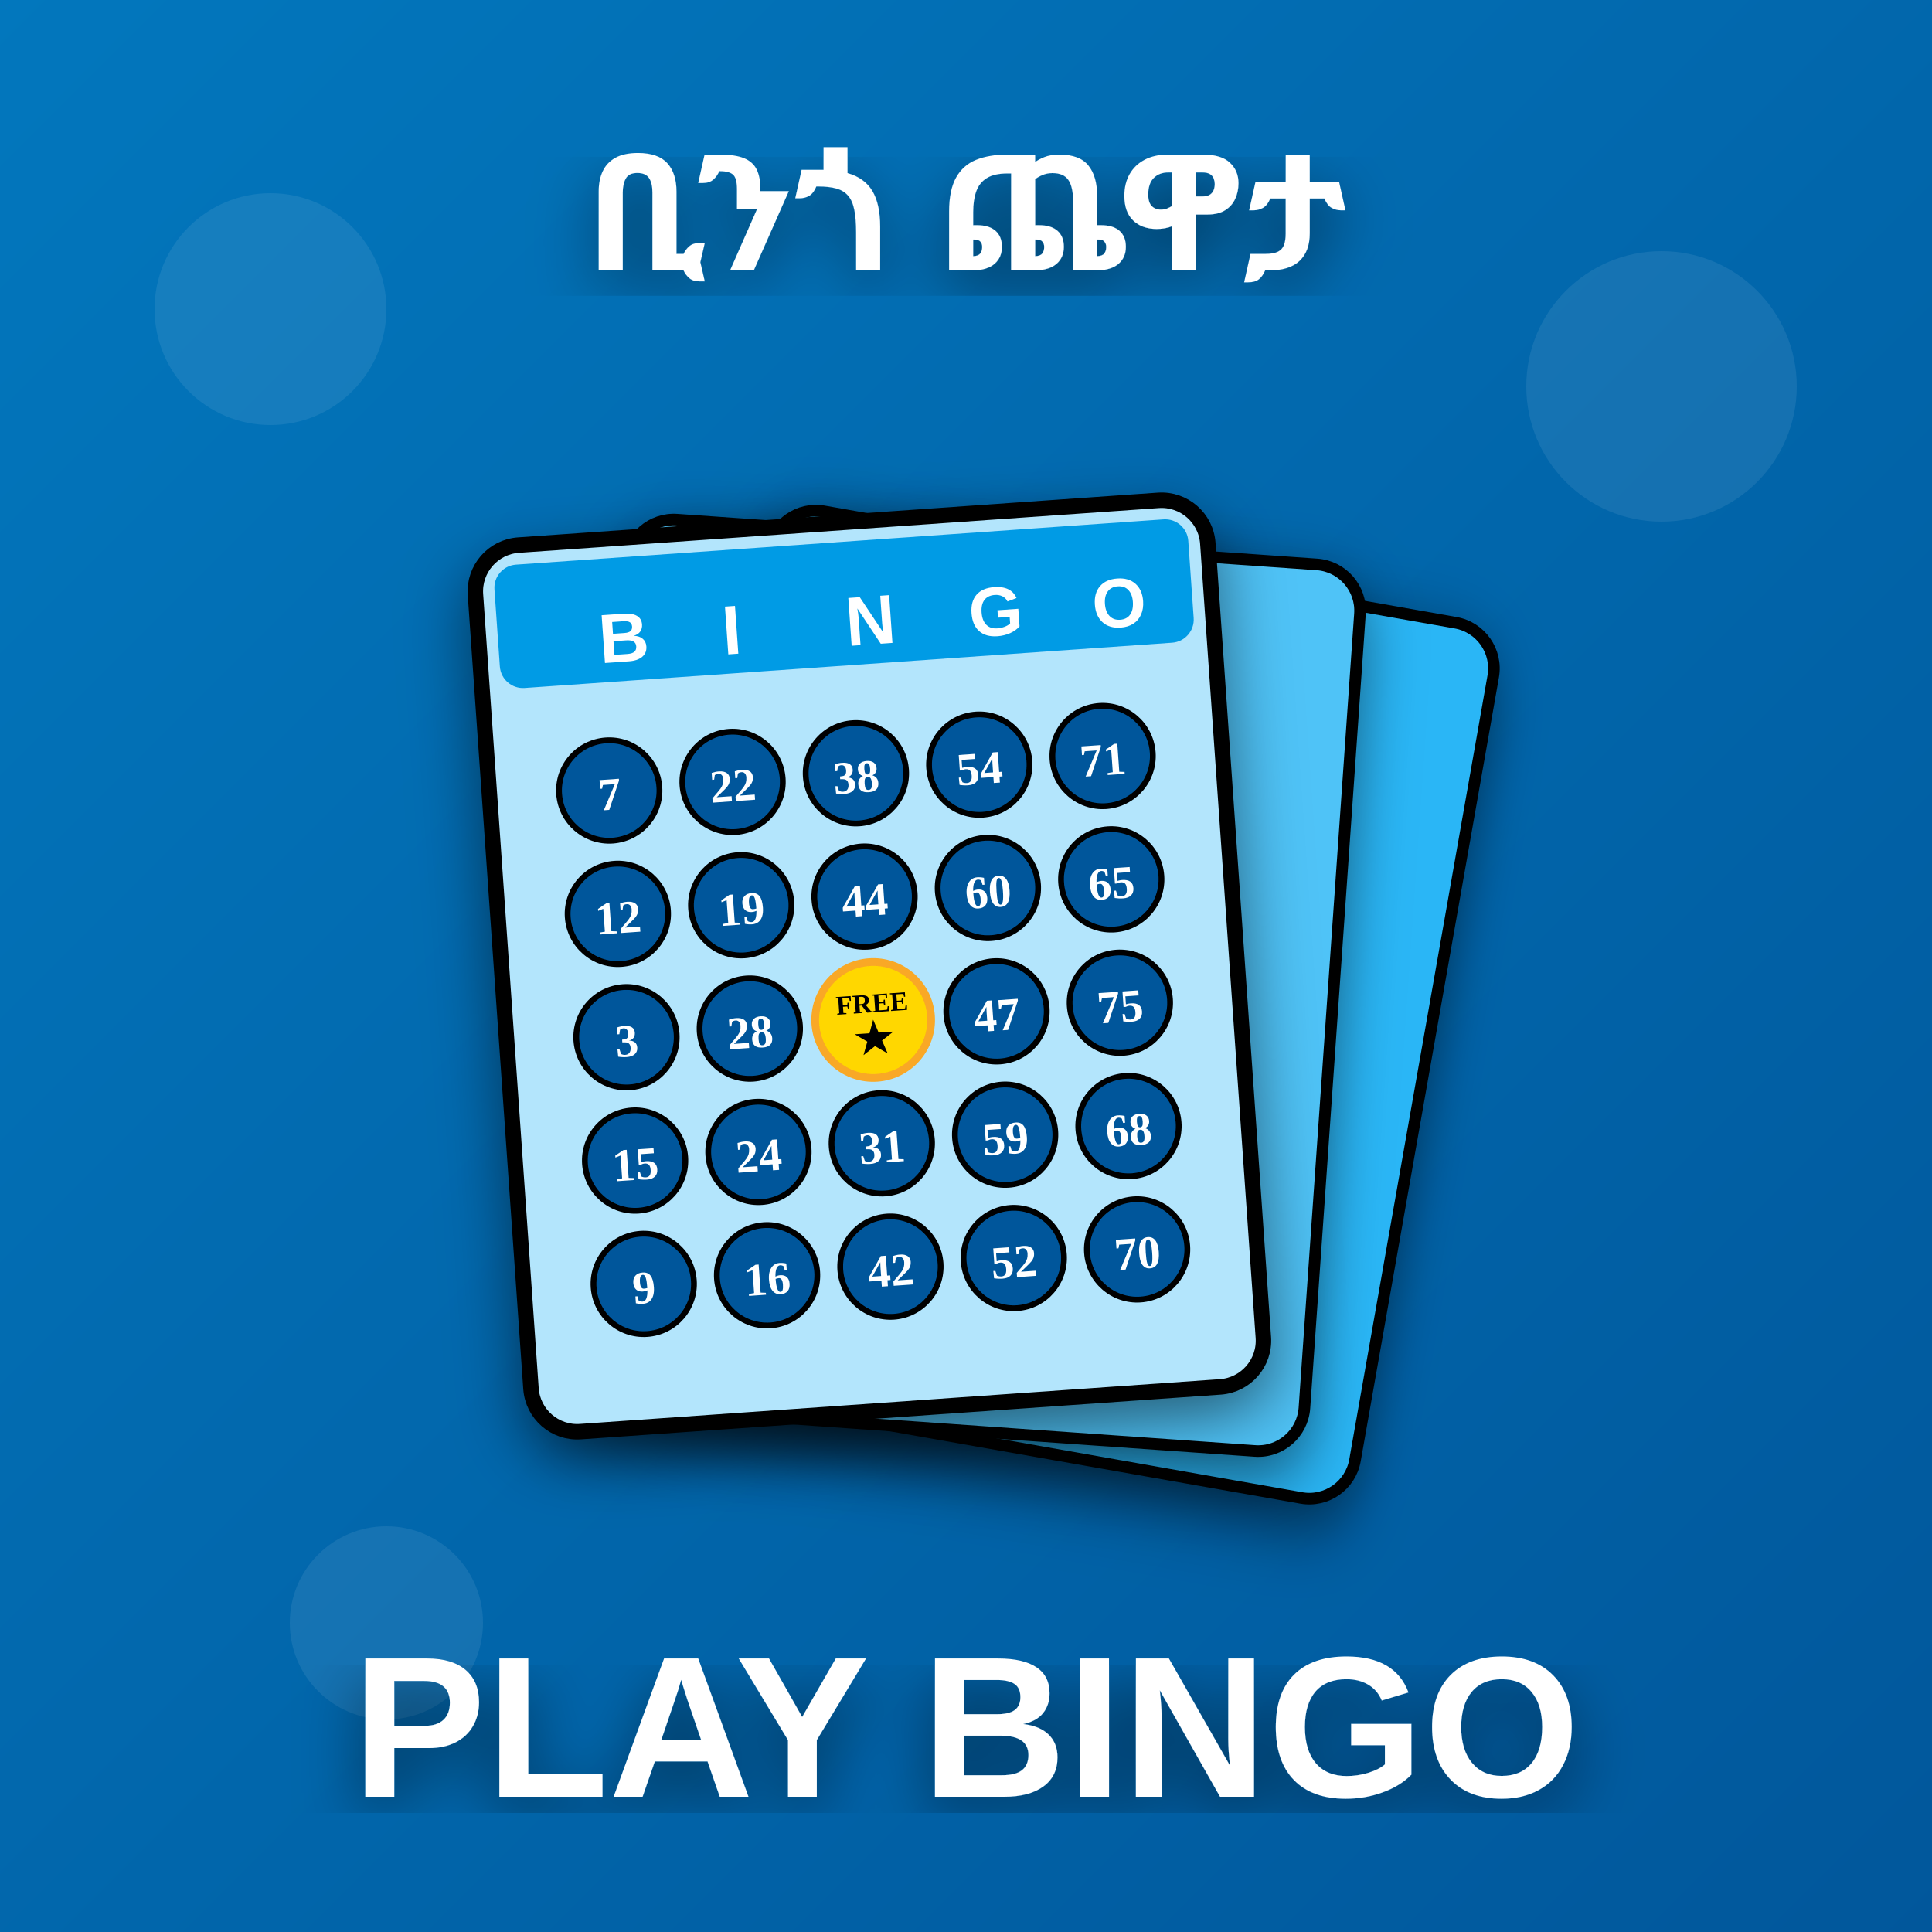
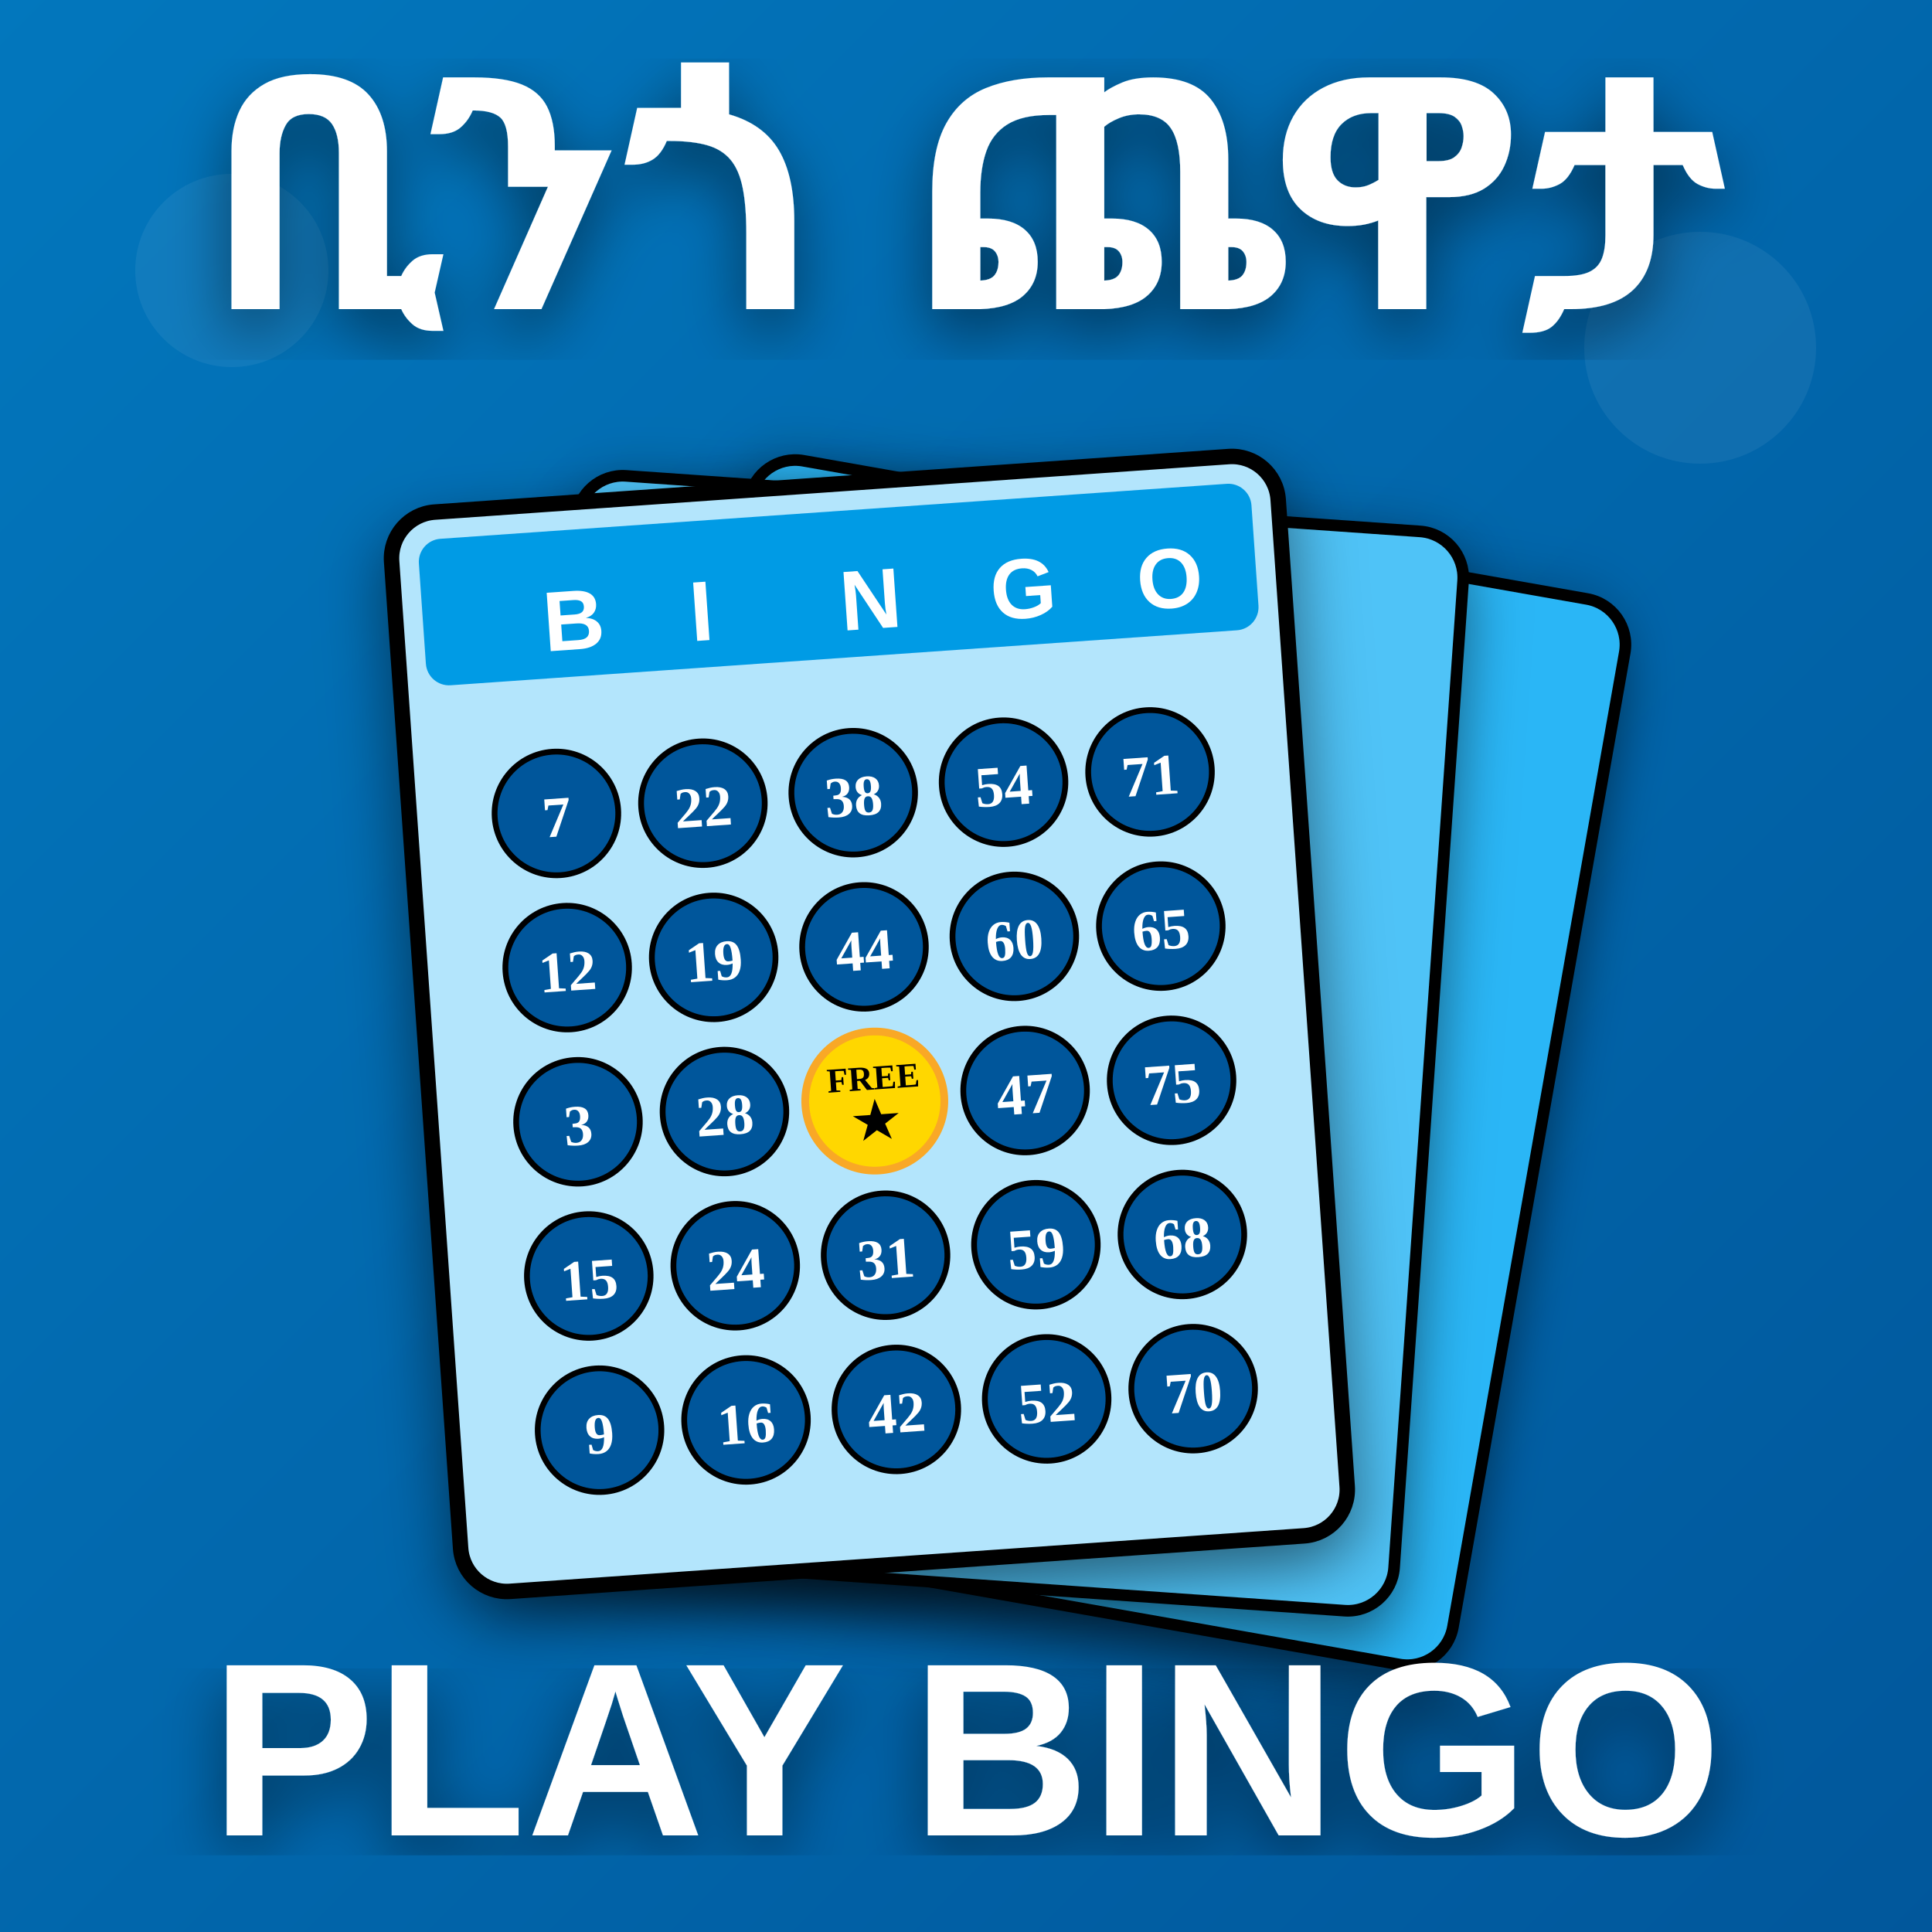
<svg xmlns="http://www.w3.org/2000/svg" viewBox="0 0 500 500" width="500" height="500">
  <defs>
    <linearGradient id="bg16" x1="0%" y1="0%" x2="100%" y2="100%">
      <stop offset="0%" stop-color="#0277bd" />
      <stop offset="100%" stop-color="#01579b" />
    </linearGradient>
    <filter id="shadow16">
      <feDropShadow dx="0" dy="6" stdDeviation="8" flood-opacity="0.5" />
    </filter>
  </defs>
  <rect width="500" height="500" fill="url(#bg16)" />
-   <circle cx="70" cy="80" r="30" fill="#ffffff" opacity="0.08" />
-   <circle cx="430" cy="100" r="35" fill="#ffffff" opacity="0.08" />
-   <circle cx="100" cy="420" r="25" fill="#ffffff" opacity="0.08" />
-   <g transform="translate(275, 260) rotate(10)" filter="url(#shadow16)">
-     <rect x="-95" y="-115" width="190" height="230" rx="12" fill="#29b6f6" stroke="#000000" stroke-width="3" />
+   <circle cx="60" cy="70" r="25" fill="#ffffff" opacity="0.06" />
+   <circle cx="440" cy="90" r="30" fill="#ffffff" opacity="0.06" />
+   <g transform="translate(285, 275) rotate(10)" filter="url(#shadow16)">
+     <rect x="-115" y="-140" width="230" height="280" rx="12" fill="#29b6f6" stroke="#000000" stroke-width="3" />
  </g>
-   <g transform="translate(250, 255) rotate(4)" filter="url(#shadow16)">
-     <rect x="-95" y="-115" width="190" height="230" rx="12" fill="#4fc3f7" stroke="#000000" stroke-width="3" />
+   <g transform="translate(255, 270) rotate(4)" filter="url(#shadow16)">
+     <rect x="-115" y="-140" width="230" height="280" rx="12" fill="#4fc3f7" stroke="#000000" stroke-width="3" />
  </g>
-   <g transform="translate(225, 250) rotate(-4)" filter="url(#shadow16)">
-     <rect x="-95" y="-115" width="190" height="230" rx="12" fill="#b3e5fc" stroke="#000000" stroke-width="4" />
-     <rect x="-90" y="-110" width="180" height="32" rx="6" fill="#039be5" />
-     <text x="-64" y="-83" font-family="Arial, sans-serif" font-size="18" font-weight="bold" fill="#ffffff">B</text>
-     <text x="-32" y="-83" font-family="Arial, sans-serif" font-size="18" font-weight="bold" fill="#ffffff">I</text>
-     <text x="0" y="-83" font-family="Arial, sans-serif" font-size="18" font-weight="bold" fill="#ffffff">N</text>
-     <text x="32" y="-83" font-family="Arial, sans-serif" font-size="18" font-weight="bold" fill="#ffffff">G</text>
-     <text x="64" y="-83" font-family="Arial, sans-serif" font-size="18" font-weight="bold" fill="#ffffff">O</text>
-     <circle cx="-64" cy="-50" r="13" fill="#01579b" stroke="#000000" stroke-width="1.5" />
-     <text x="-64" y="-45" font-size="12" font-weight="bold" fill="#ffffff" text-anchor="middle">7</text>
-     <circle cx="-32" cy="-50" r="13" fill="#01579b" stroke="#000000" stroke-width="1.5" />
-     <text x="-32" y="-45" font-size="12" font-weight="bold" fill="#ffffff" text-anchor="middle">22</text>
-     <circle cx="0" cy="-50" r="13" fill="#01579b" stroke="#000000" stroke-width="1.5" />
-     <text x="0" y="-45" font-size="12" font-weight="bold" fill="#ffffff" text-anchor="middle">38</text>
-     <circle cx="32" cy="-50" r="13" fill="#01579b" stroke="#000000" stroke-width="1.5" />
-     <text x="32" y="-45" font-size="12" font-weight="bold" fill="#ffffff" text-anchor="middle">54</text>
-     <circle cx="64" cy="-50" r="13" fill="#01579b" stroke="#000000" stroke-width="1.5" />
-     <text x="64" y="-45" font-size="12" font-weight="bold" fill="#ffffff" text-anchor="middle">71</text>
-     <circle cx="-64" cy="-18" r="13" fill="#01579b" stroke="#000000" stroke-width="1.5" />
-     <text x="-64" y="-13" font-size="12" font-weight="bold" fill="#ffffff" text-anchor="middle">12</text>
-     <circle cx="-32" cy="-18" r="13" fill="#01579b" stroke="#000000" stroke-width="1.5" />
-     <text x="-32" y="-13" font-size="12" font-weight="bold" fill="#ffffff" text-anchor="middle">19</text>
-     <circle cx="0" cy="-18" r="13" fill="#01579b" stroke="#000000" stroke-width="1.5" />
-     <text x="0" y="-13" font-size="12" font-weight="bold" fill="#ffffff" text-anchor="middle">44</text>
-     <circle cx="32" cy="-18" r="13" fill="#01579b" stroke="#000000" stroke-width="1.5" />
-     <text x="32" y="-13" font-size="12" font-weight="bold" fill="#ffffff" text-anchor="middle">60</text>
-     <circle cx="64" cy="-18" r="13" fill="#01579b" stroke="#000000" stroke-width="1.5" />
-     <text x="64" y="-13" font-size="12" font-weight="bold" fill="#ffffff" text-anchor="middle">65</text>
-     <circle cx="-64" cy="14" r="13" fill="#01579b" stroke="#000000" stroke-width="1.5" />
-     <text x="-64" y="19" font-size="12" font-weight="bold" fill="#ffffff" text-anchor="middle">3</text>
-     <circle cx="-32" cy="14" r="13" fill="#01579b" stroke="#000000" stroke-width="1.5" />
-     <text x="-32" y="19" font-size="12" font-weight="bold" fill="#ffffff" text-anchor="middle">28</text>
-     <circle cx="0" cy="14" r="15" fill="#ffd700" stroke="#f9a825" stroke-width="2" />
-     <text x="0" y="12" font-size="7" font-weight="bold" fill="#000000" text-anchor="middle">FREE</text>
-     <text x="0" y="22" font-size="11" font-weight="bold" fill="#000000" text-anchor="middle">★</text>
-     <circle cx="32" cy="14" r="13" fill="#01579b" stroke="#000000" stroke-width="1.5" />
-     <text x="32" y="19" font-size="12" font-weight="bold" fill="#ffffff" text-anchor="middle">47</text>
-     <circle cx="64" cy="14" r="13" fill="#01579b" stroke="#000000" stroke-width="1.5" />
-     <text x="64" y="19" font-size="12" font-weight="bold" fill="#ffffff" text-anchor="middle">75</text>
-     <circle cx="-64" cy="46" r="13" fill="#01579b" stroke="#000000" stroke-width="1.5" />
-     <text x="-64" y="51" font-size="12" font-weight="bold" fill="#ffffff" text-anchor="middle">15</text>
-     <circle cx="-32" cy="46" r="13" fill="#01579b" stroke="#000000" stroke-width="1.5" />
-     <text x="-32" y="51" font-size="12" font-weight="bold" fill="#ffffff" text-anchor="middle">24</text>
-     <circle cx="0" cy="46" r="13" fill="#01579b" stroke="#000000" stroke-width="1.5" />
-     <text x="0" y="51" font-size="12" font-weight="bold" fill="#ffffff" text-anchor="middle">31</text>
-     <circle cx="32" cy="46" r="13" fill="#01579b" stroke="#000000" stroke-width="1.5" />
-     <text x="32" y="51" font-size="12" font-weight="bold" fill="#ffffff" text-anchor="middle">59</text>
-     <circle cx="64" cy="46" r="13" fill="#01579b" stroke="#000000" stroke-width="1.5" />
-     <text x="64" y="51" font-size="12" font-weight="bold" fill="#ffffff" text-anchor="middle">68</text>
-     <circle cx="-64" cy="78" r="13" fill="#01579b" stroke="#000000" stroke-width="1.5" />
-     <text x="-64" y="83" font-size="12" font-weight="bold" fill="#ffffff" text-anchor="middle">9</text>
-     <circle cx="-32" cy="78" r="13" fill="#01579b" stroke="#000000" stroke-width="1.5" />
-     <text x="-32" y="83" font-size="12" font-weight="bold" fill="#ffffff" text-anchor="middle">16</text>
-     <circle cx="0" cy="78" r="13" fill="#01579b" stroke="#000000" stroke-width="1.5" />
-     <text x="0" y="83" font-size="12" font-weight="bold" fill="#ffffff" text-anchor="middle">42</text>
-     <circle cx="32" cy="78" r="13" fill="#01579b" stroke="#000000" stroke-width="1.5" />
-     <text x="32" y="83" font-size="12" font-weight="bold" fill="#ffffff" text-anchor="middle">52</text>
-     <circle cx="64" cy="78" r="13" fill="#01579b" stroke="#000000" stroke-width="1.5" />
-     <text x="64" y="83" font-size="12" font-weight="bold" fill="#ffffff" text-anchor="middle">70</text>
+   <g transform="translate(225, 265) rotate(-4)" filter="url(#shadow16)">
+     <rect x="-115" y="-140" width="230" height="280" rx="12" fill="#b3e5fc" stroke="#000000" stroke-width="4" />
+     <rect x="-108" y="-133" width="216" height="38" rx="6" fill="#039be5" />
+     <text x="-77" y="-102" font-family="Arial, sans-serif" font-size="22" font-weight="bold" fill="#ffffff">B</text>
+     <text x="-39" y="-102" font-family="Arial, sans-serif" font-size="22" font-weight="bold" fill="#ffffff">I</text>
+     <text x="0" y="-102" font-family="Arial, sans-serif" font-size="22" font-weight="bold" fill="#ffffff">N</text>
+     <text x="39" y="-102" font-family="Arial, sans-serif" font-size="22" font-weight="bold" fill="#ffffff">G</text>
+     <text x="77" y="-102" font-family="Arial, sans-serif" font-size="22" font-weight="bold" fill="#ffffff">O</text>
+     <circle cx="-77" cy="-60" r="16" fill="#01579b" stroke="#000000" stroke-width="1.5" />
+     <text x="-77" y="-54" font-size="15" font-weight="bold" fill="#ffffff" text-anchor="middle">7</text>
+     <circle cx="-39" cy="-60" r="16" fill="#01579b" stroke="#000000" stroke-width="1.5" />
+     <text x="-39" y="-54" font-size="15" font-weight="bold" fill="#ffffff" text-anchor="middle">22</text>
+     <circle cx="0" cy="-60" r="16" fill="#01579b" stroke="#000000" stroke-width="1.5" />
+     <text x="0" y="-54" font-size="15" font-weight="bold" fill="#ffffff" text-anchor="middle">38</text>
+     <circle cx="39" cy="-60" r="16" fill="#01579b" stroke="#000000" stroke-width="1.5" />
+     <text x="39" y="-54" font-size="15" font-weight="bold" fill="#ffffff" text-anchor="middle">54</text>
+     <circle cx="77" cy="-60" r="16" fill="#01579b" stroke="#000000" stroke-width="1.5" />
+     <text x="77" y="-54" font-size="15" font-weight="bold" fill="#ffffff" text-anchor="middle">71</text>
+     <circle cx="-77" cy="-20" r="16" fill="#01579b" stroke="#000000" stroke-width="1.5" />
+     <text x="-77" y="-14" font-size="15" font-weight="bold" fill="#ffffff" text-anchor="middle">12</text>
+     <circle cx="-39" cy="-20" r="16" fill="#01579b" stroke="#000000" stroke-width="1.5" />
+     <text x="-39" y="-14" font-size="15" font-weight="bold" fill="#ffffff" text-anchor="middle">19</text>
+     <circle cx="0" cy="-20" r="16" fill="#01579b" stroke="#000000" stroke-width="1.5" />
+     <text x="0" y="-14" font-size="15" font-weight="bold" fill="#ffffff" text-anchor="middle">44</text>
+     <circle cx="39" cy="-20" r="16" fill="#01579b" stroke="#000000" stroke-width="1.5" />
+     <text x="39" y="-14" font-size="15" font-weight="bold" fill="#ffffff" text-anchor="middle">60</text>
+     <circle cx="77" cy="-20" r="16" fill="#01579b" stroke="#000000" stroke-width="1.5" />
+     <text x="77" y="-14" font-size="15" font-weight="bold" fill="#ffffff" text-anchor="middle">65</text>
+     <circle cx="-77" cy="20" r="16" fill="#01579b" stroke="#000000" stroke-width="1.5" />
+     <text x="-77" y="26" font-size="15" font-weight="bold" fill="#ffffff" text-anchor="middle">3</text>
+     <circle cx="-39" cy="20" r="16" fill="#01579b" stroke="#000000" stroke-width="1.5" />
+     <text x="-39" y="26" font-size="15" font-weight="bold" fill="#ffffff" text-anchor="middle">28</text>
+     <circle cx="0" cy="20" r="18" fill="#ffd700" stroke="#f9a825" stroke-width="2" />
+     <text x="0" y="17" font-size="9" font-weight="bold" fill="#000000" text-anchor="middle">FREE</text>
+     <text x="0" y="29" font-size="13" font-weight="bold" fill="#000000" text-anchor="middle">★</text>
+     <circle cx="39" cy="20" r="16" fill="#01579b" stroke="#000000" stroke-width="1.5" />
+     <text x="39" y="26" font-size="15" font-weight="bold" fill="#ffffff" text-anchor="middle">47</text>
+     <circle cx="77" cy="20" r="16" fill="#01579b" stroke="#000000" stroke-width="1.5" />
+     <text x="77" y="26" font-size="15" font-weight="bold" fill="#ffffff" text-anchor="middle">75</text>
+     <circle cx="-77" cy="60" r="16" fill="#01579b" stroke="#000000" stroke-width="1.5" />
+     <text x="-77" y="66" font-size="15" font-weight="bold" fill="#ffffff" text-anchor="middle">15</text>
+     <circle cx="-39" cy="60" r="16" fill="#01579b" stroke="#000000" stroke-width="1.5" />
+     <text x="-39" y="66" font-size="15" font-weight="bold" fill="#ffffff" text-anchor="middle">24</text>
+     <circle cx="0" cy="60" r="16" fill="#01579b" stroke="#000000" stroke-width="1.5" />
+     <text x="0" y="66" font-size="15" font-weight="bold" fill="#ffffff" text-anchor="middle">31</text>
+     <circle cx="39" cy="60" r="16" fill="#01579b" stroke="#000000" stroke-width="1.5" />
+     <text x="39" y="66" font-size="15" font-weight="bold" fill="#ffffff" text-anchor="middle">59</text>
+     <circle cx="77" cy="60" r="16" fill="#01579b" stroke="#000000" stroke-width="1.5" />
+     <text x="77" y="66" font-size="15" font-weight="bold" fill="#ffffff" text-anchor="middle">68</text>
+     <circle cx="-77" cy="100" r="16" fill="#01579b" stroke="#000000" stroke-width="1.5" />
+     <text x="-77" y="106" font-size="15" font-weight="bold" fill="#ffffff" text-anchor="middle">9</text>
+     <circle cx="-39" cy="100" r="16" fill="#01579b" stroke="#000000" stroke-width="1.5" />
+     <text x="-39" y="106" font-size="15" font-weight="bold" fill="#ffffff" text-anchor="middle">16</text>
+     <circle cx="0" cy="100" r="16" fill="#01579b" stroke="#000000" stroke-width="1.5" />
+     <text x="0" y="106" font-size="15" font-weight="bold" fill="#ffffff" text-anchor="middle">42</text>
+     <circle cx="39" cy="100" r="16" fill="#01579b" stroke="#000000" stroke-width="1.5" />
+     <text x="39" y="106" font-size="15" font-weight="bold" fill="#ffffff" text-anchor="middle">52</text>
+     <circle cx="77" cy="100" r="16" fill="#01579b" stroke="#000000" stroke-width="1.5" />
+     <text x="77" y="106" font-size="15" font-weight="bold" fill="#ffffff" text-anchor="middle">70</text>
  </g>
-   <text x="250" y="70" font-family="Arial, sans-serif" font-size="42" font-weight="bold" fill="#ffffff" text-anchor="middle" filter="url(#shadow16)">ቢንጎ ጨዋታ</text>
-   <text x="250" y="465" font-family="Arial, sans-serif" font-size="52" font-weight="bold" fill="#ffffff" text-anchor="middle" filter="url(#shadow16)">PLAY BINGO</text>
+   <text x="250" y="80" font-family="Arial, sans-serif" font-size="84" font-weight="bold" fill="#ffffff" text-anchor="middle" filter="url(#shadow16)">ቢንጎ ጨዋታ</text>
+   <text x="250" y="475" font-family="Arial, sans-serif" font-size="64" font-weight="bold" fill="#ffffff" text-anchor="middle" filter="url(#shadow16)">PLAY BINGO</text>
</svg>
